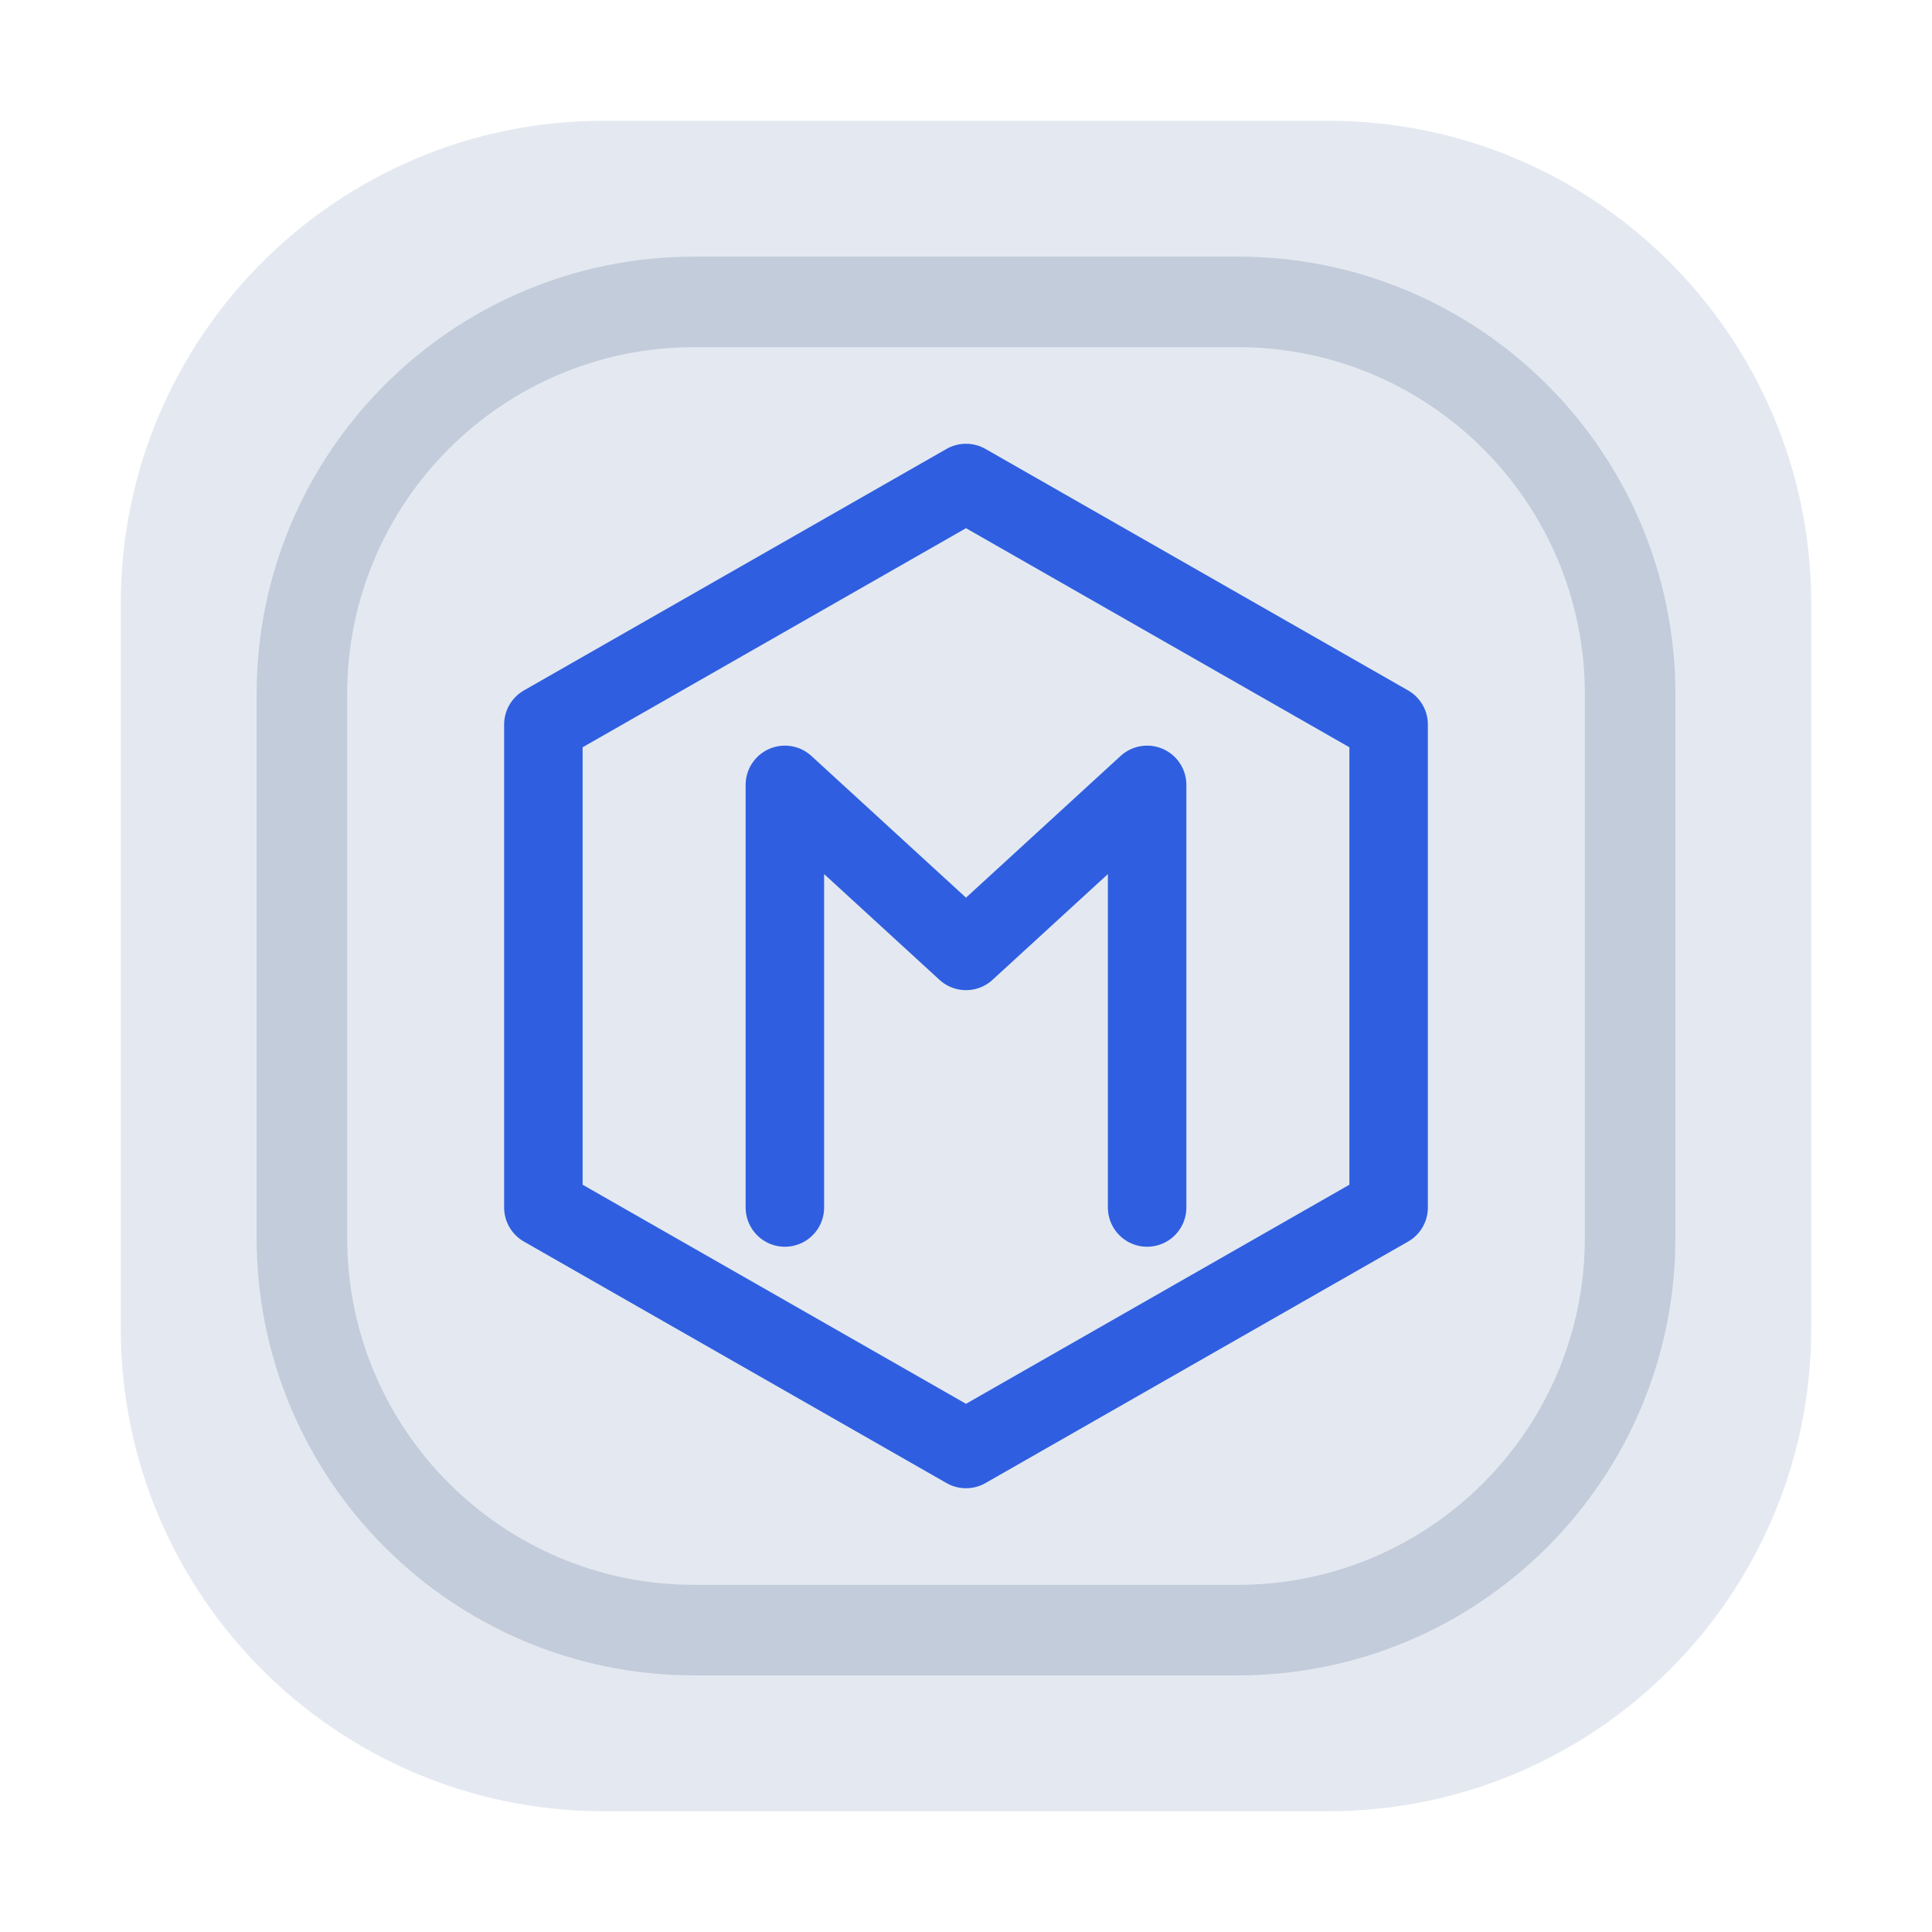
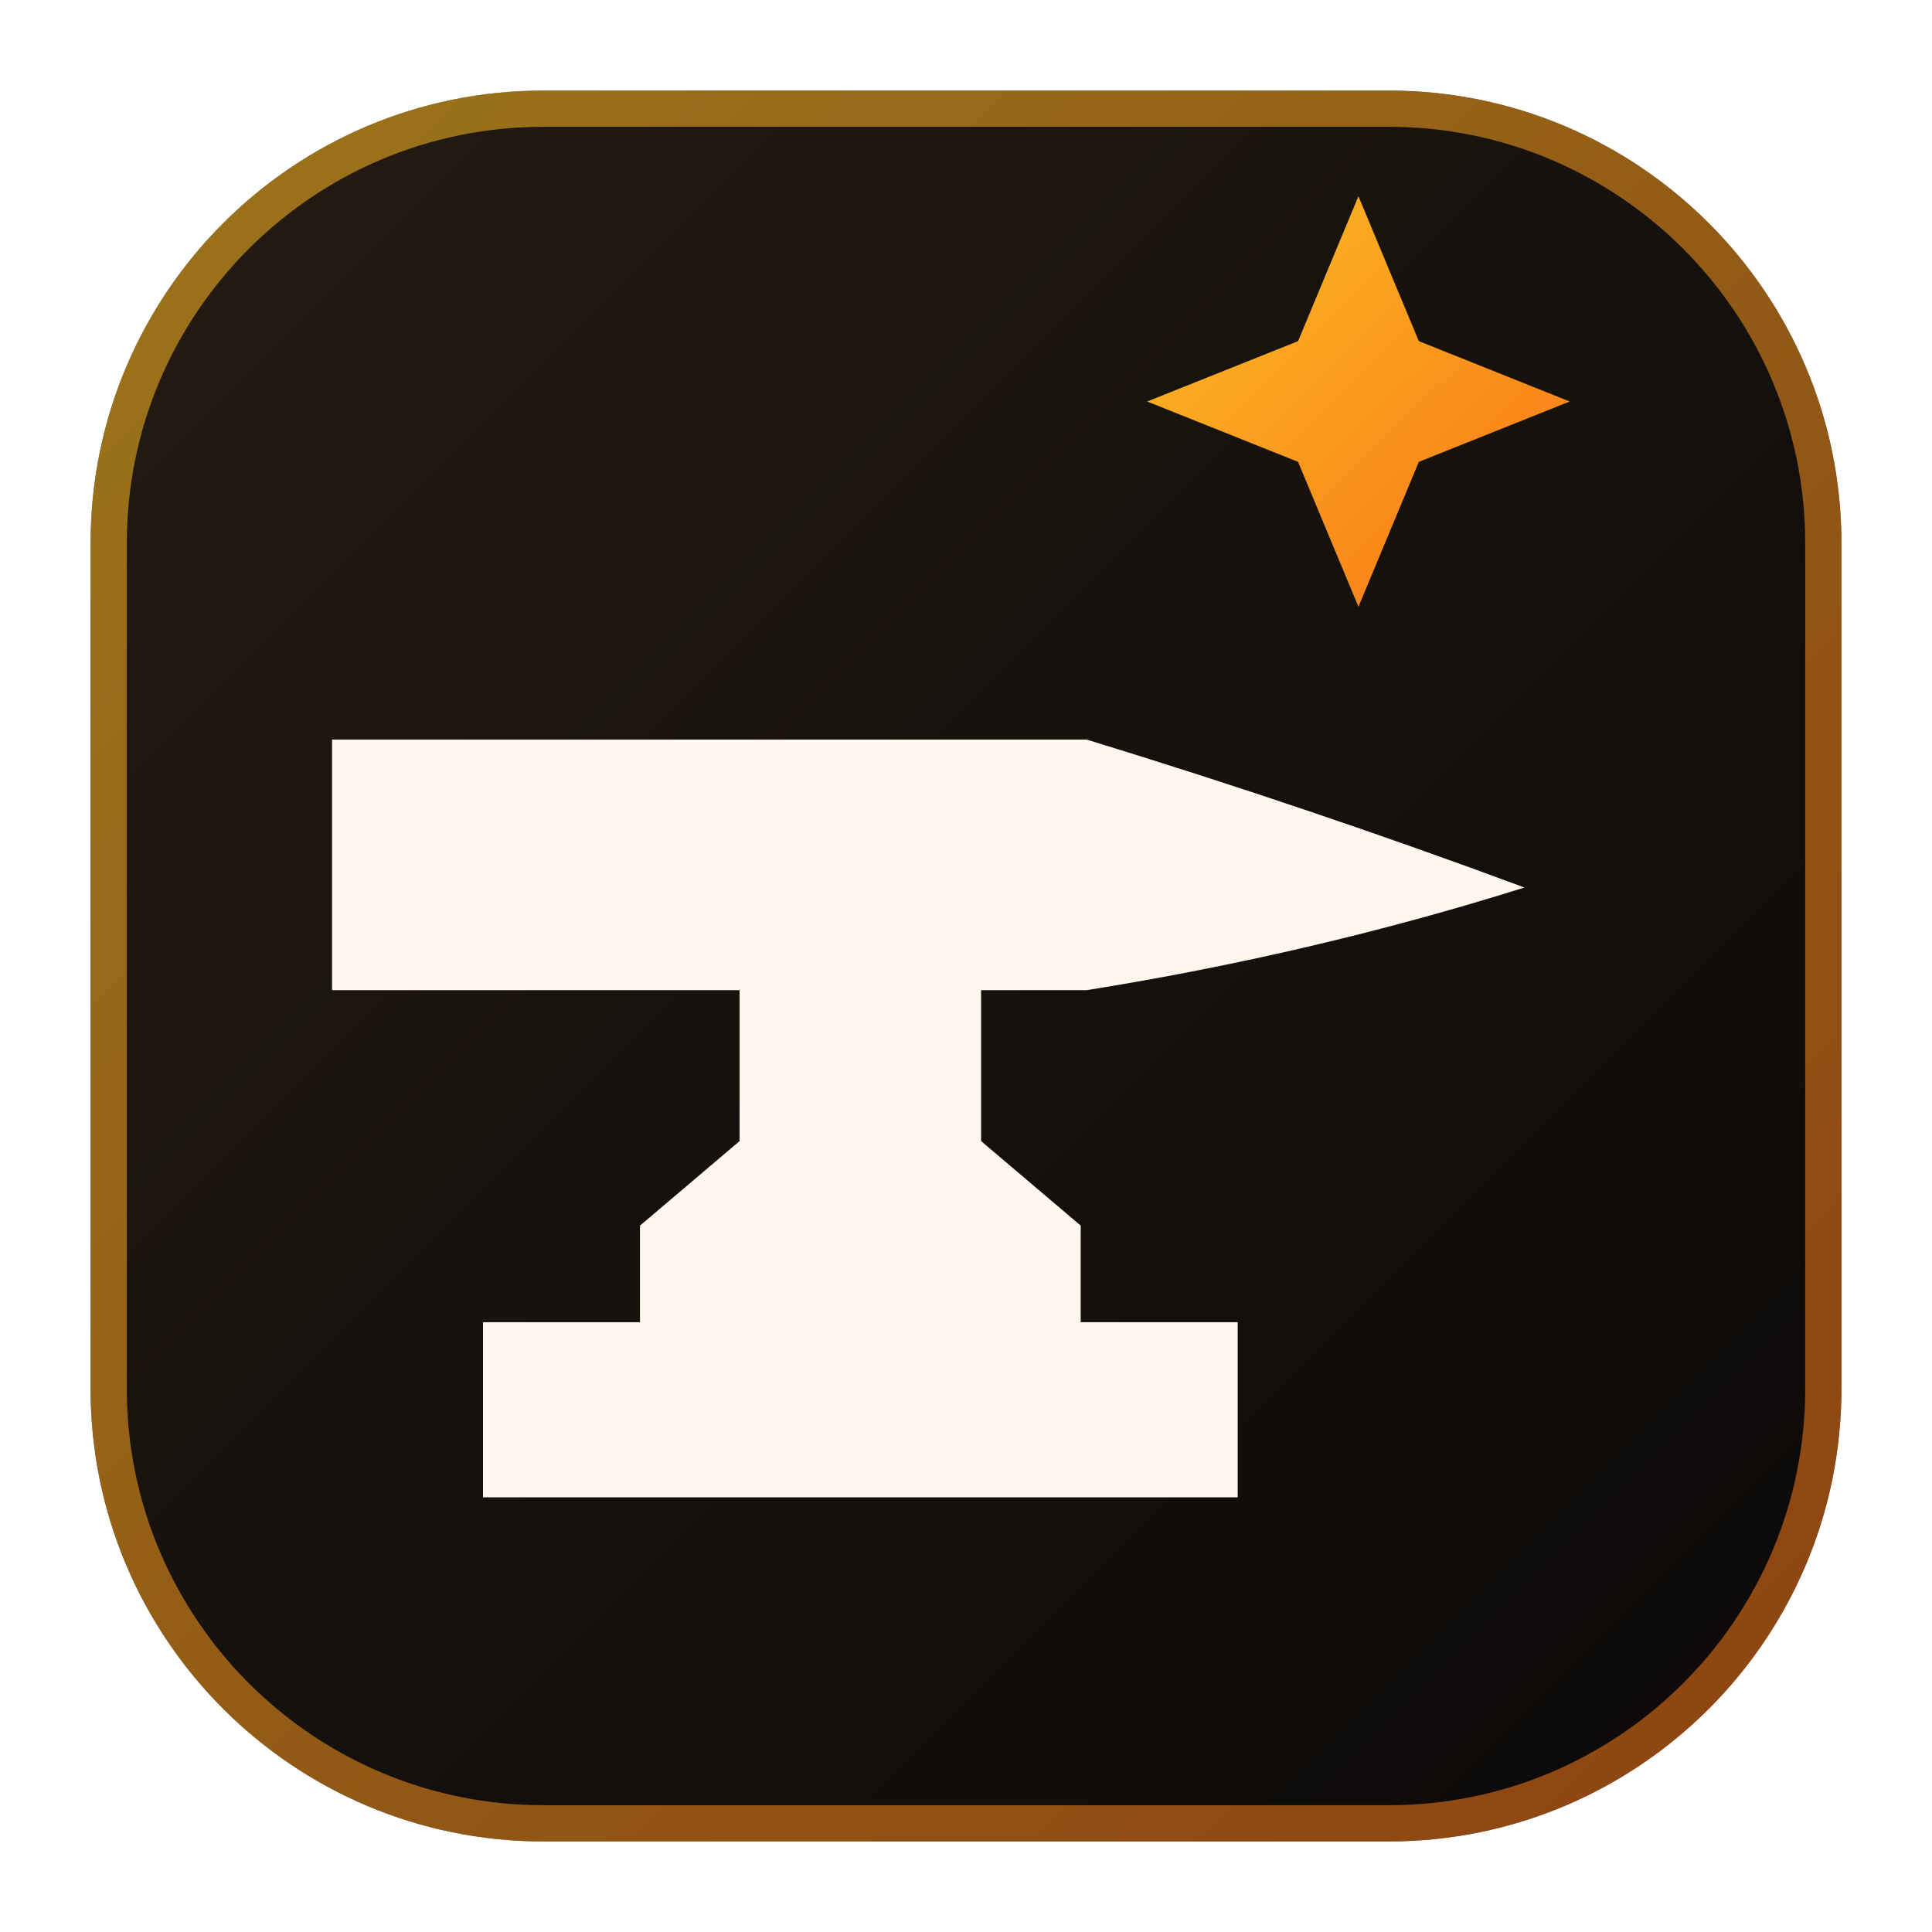
<svg xmlns="http://www.w3.org/2000/svg" viewBox="0 0 64 64">
-   <rect x="4" y="4" width="56" height="56" rx="16" fill="#e4e9f1" />
-   <rect x="10" y="10" width="44" height="44" rx="13" fill="none" stroke="#c3ccda" stroke-width="3" />
-   <path d="M32 16 18 24v16l14 8 14-8V24z" fill="none" stroke="#2f5fe0" stroke-width="2.6" stroke-linejoin="round" />
-   <path d="M26 40V26l6 5.5 6-5.5v14" fill="none" stroke="#2f5fe0" stroke-width="2.6" stroke-linecap="round" stroke-linejoin="round" />
+   <defs>
+     <linearGradient id="tile" x1="0" y1="0" x2="1" y2="1">
+       <stop offset="0" stop-color="#261b11" />
+       <stop offset=".55" stop-color="#14100d" />
+       <stop offset="1" stop-color="#0b0908" />
+     </linearGradient>
+     <linearGradient id="ember" x1="0" y1="0" x2="1" y2="1">
+       <stop offset="0" stop-color="#fbbf24" />
+       <stop offset="1" stop-color="#f97316" />
+     </linearGradient>
+   </defs>
+   <rect x="3" y="3" width="58" height="58" rx="15" fill="url(#tile)" />
+   <rect x="3.6" y="3.6" width="56.8" height="56.8" rx="14.4" fill="none" stroke="url(#ember)" stroke-opacity=".55" stroke-width="1.2" />
+   <path d="M45 6.5 L47 11.3 L52 13.3 L47 15.3 L45 20.1 L43 15.3 L38 13.3 L43 11.3 Z" fill="url(#ember)" />
+   <path d="M11 24.5 H36 Q43.5 26.8 50.5 29.4 Q43.5 31.6 36 32.8 H32.5 V37.8 L35.8 40.6 V43.8 H41 V49.6 H16 V43.8 H21.2 V40.6 L24.5 37.8 V32.8 H11 Z" fill="#fff7ed" />
</svg>
